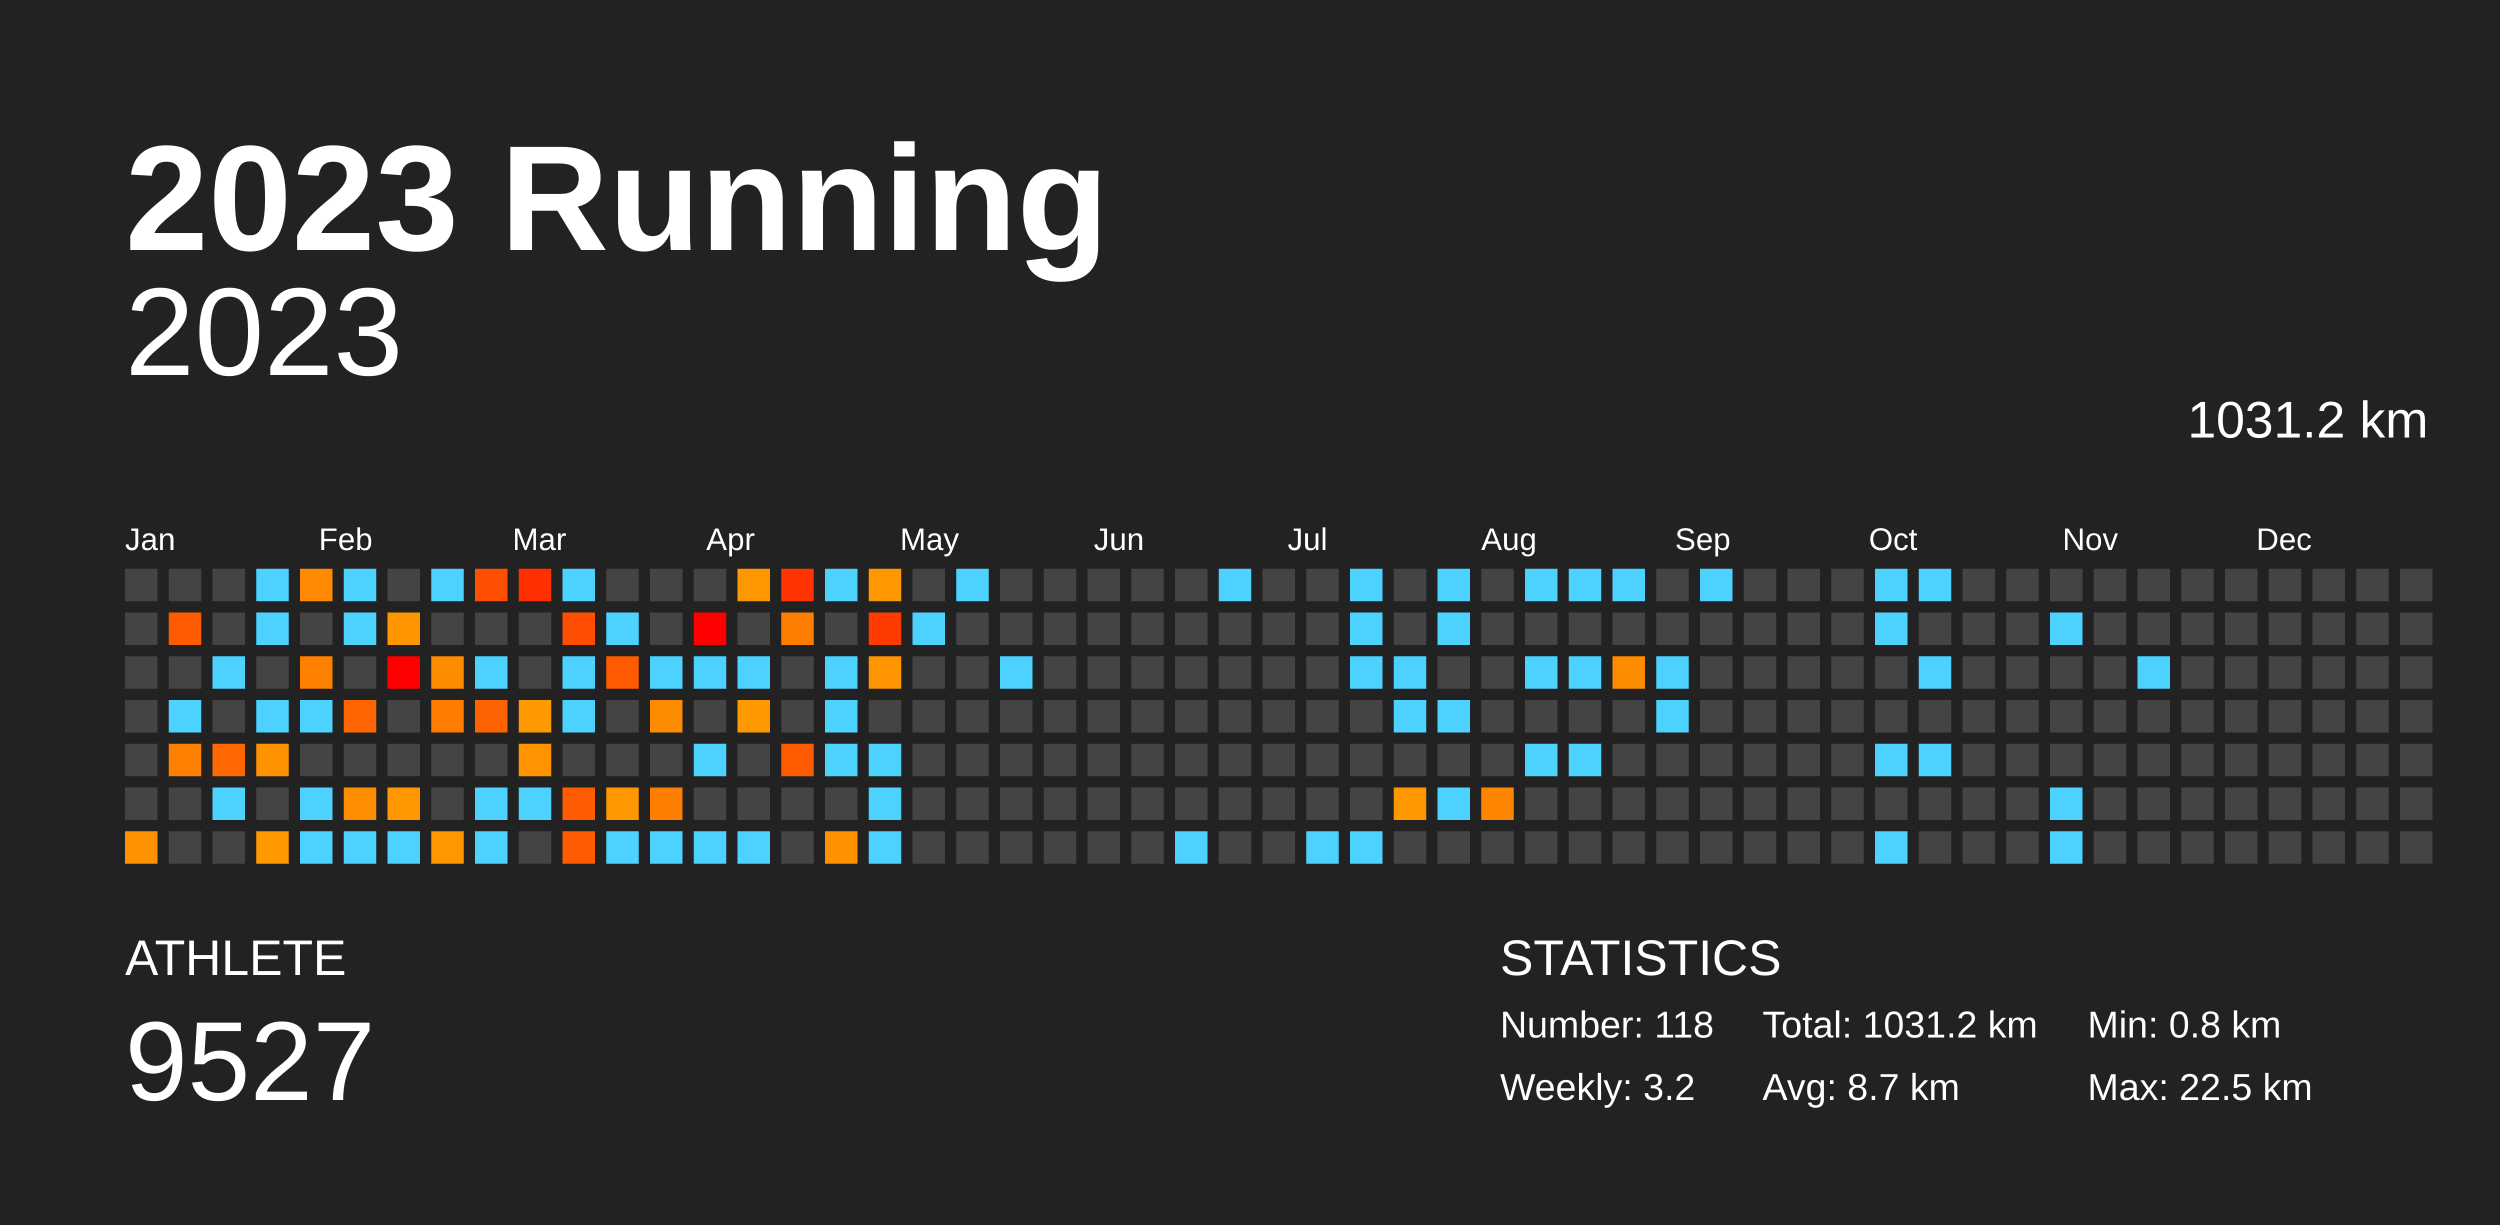
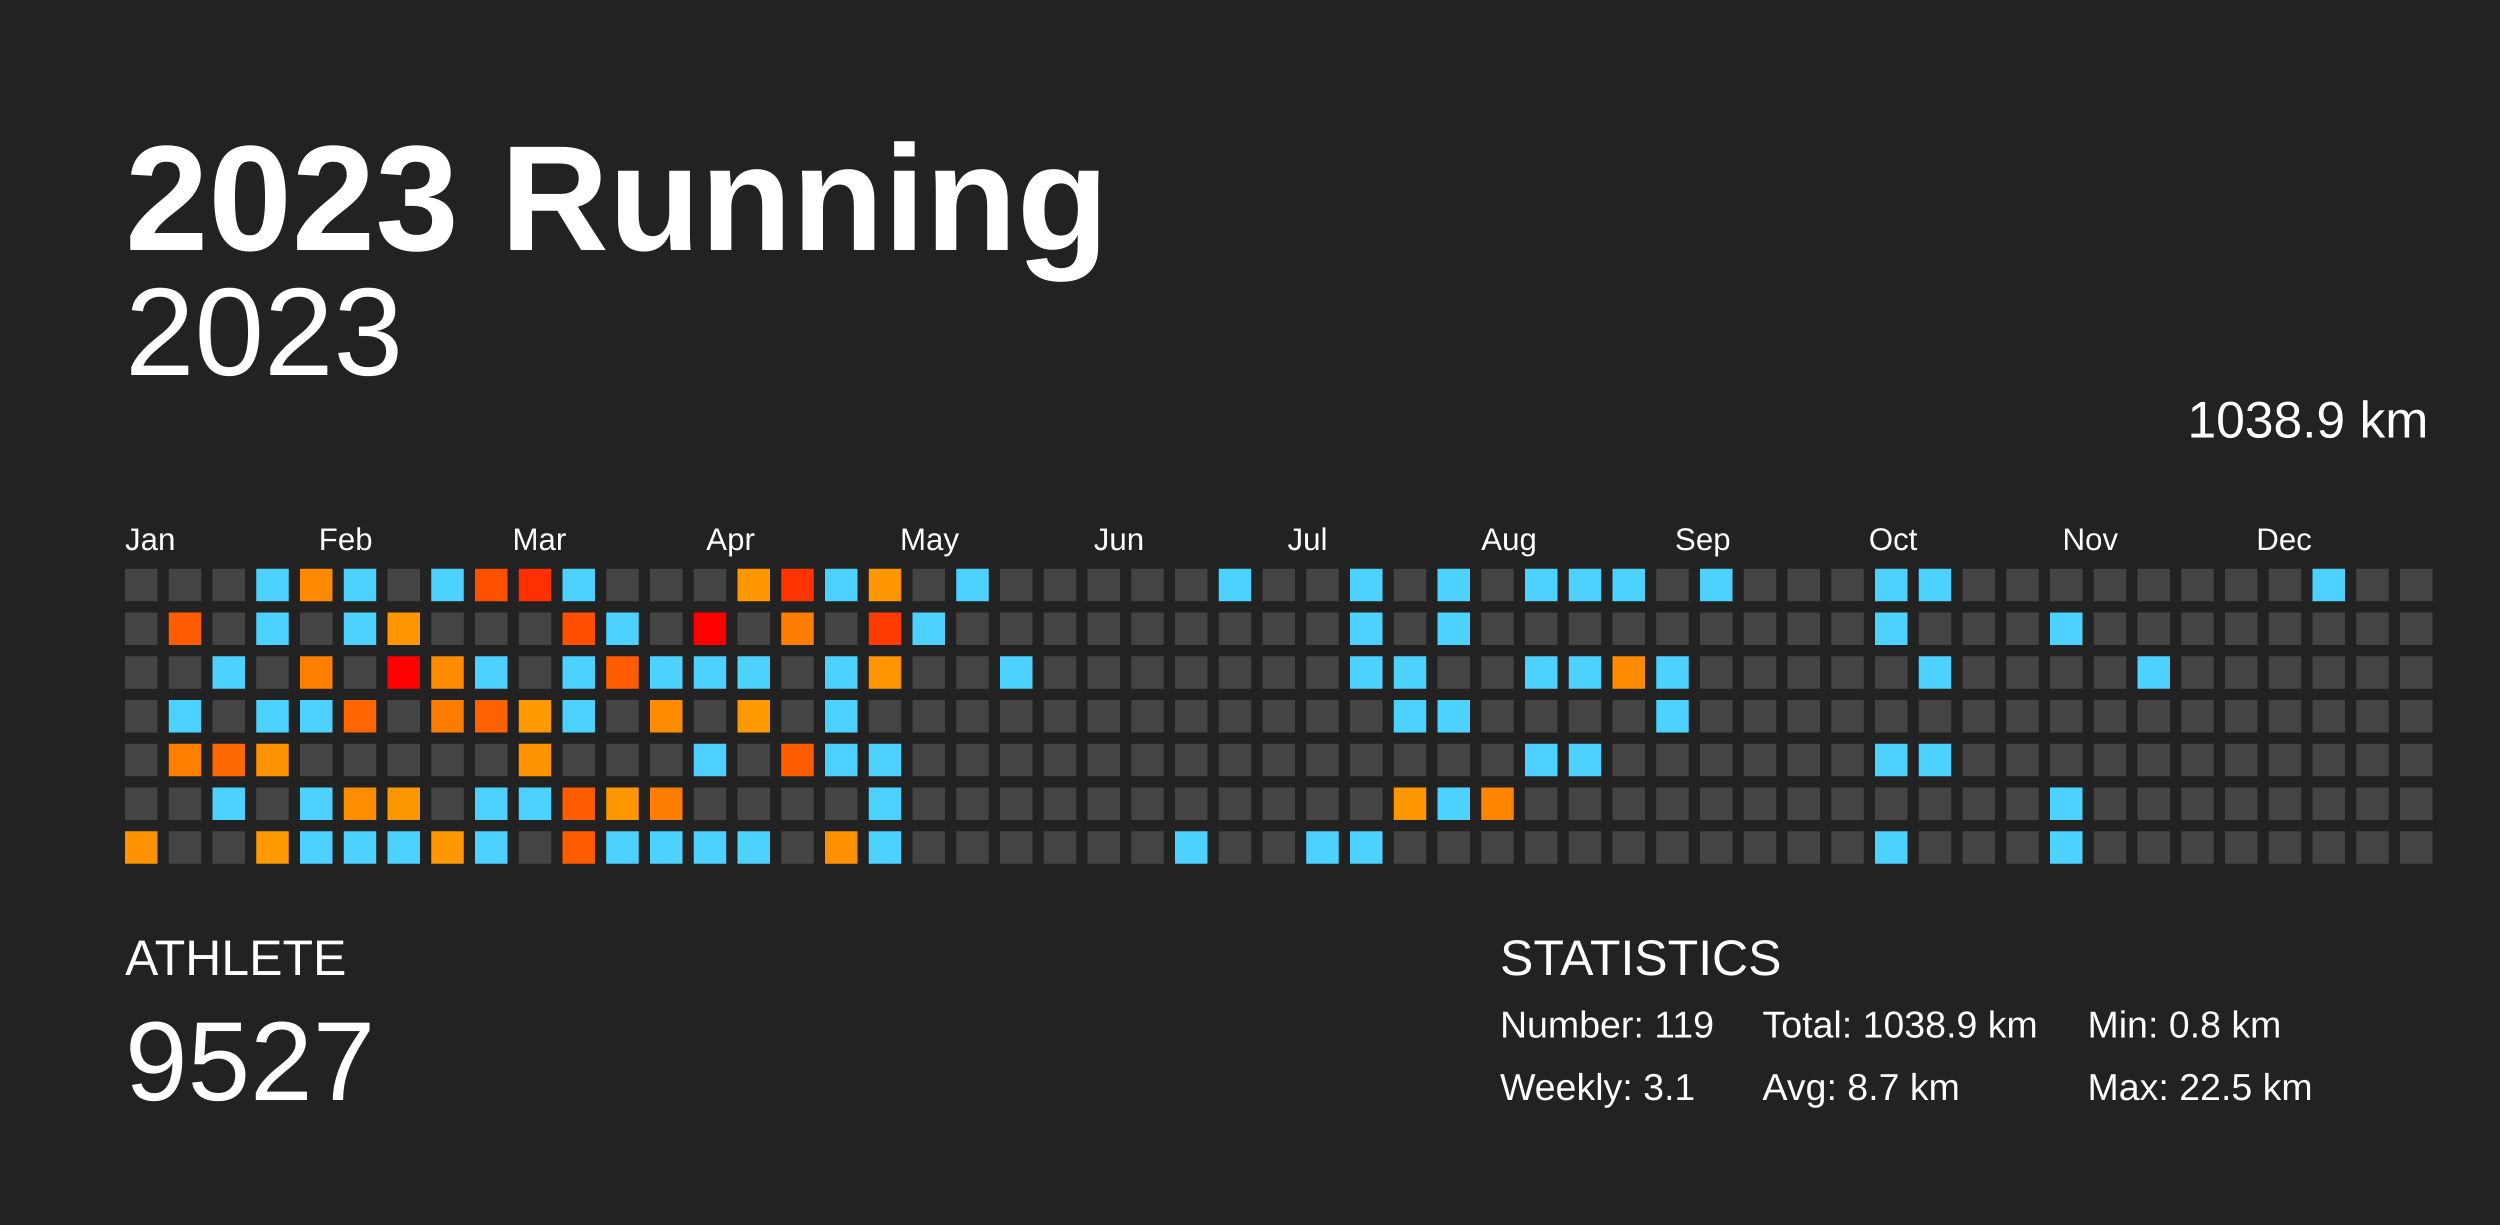
<svg xmlns="http://www.w3.org/2000/svg" baseProfile="full" height="98mm" version="1.1" viewBox="0,0,200,98" width="200mm">
  <defs />
  <rect fill="#222222" height="98" width="200" x="0" y="0" />
  <text fill="#FFFFFF" style="font-size:12px; font-family:Arial; font-weight:bold;" x="10" y="20">2023 Running</text>
  <text fill="#FFFFFF" style="font-size:4px; font-family:Arial" x="10" y="78">ATHLETE</text>
  <text fill="#FFFFFF" style="font-size:9px; font-family:Arial" x="10" y="88">9527</text>
  <text fill="#FFFFFF" style="font-size:4px; font-family:Arial" x="120" y="78">STATISTICS</text>
-   <text fill="#FFFFFF" style="font-size:3px; font-family:Arial" x="120" y="83">Number: 118</text>
-   <text fill="#FFFFFF" style="font-size:3px; font-family:Arial" x="120" y="88">Weekly: 3.2</text>
-   <text fill="#FFFFFF" style="font-size:3px; font-family:Arial" x="141" y="83">Total: 1031.2 km</text>
+   <text fill="#FFFFFF" style="font-size:3px; font-family:Arial" x="120" y="83">Number: 119</text>
+   <text fill="#FFFFFF" style="font-size:3px; font-family:Arial" x="120" y="88">Weekly: 3.1</text>
+   <text fill="#FFFFFF" style="font-size:3px; font-family:Arial" x="141" y="83">Total: 1038.9 km</text>
  <text fill="#FFFFFF" style="font-size:3px; font-family:Arial" x="141" y="88">Avg: 8.7 km</text>
  <text fill="#FFFFFF" style="font-size:3px; font-family:Arial" x="167" y="83">Min: 0.8 km</text>
  <text fill="#FFFFFF" style="font-size:3px; font-family:Arial" x="167" y="88">Max: 22.5 km</text>
  <text alignment-baseline="hanging" fill="#FFFFFF" style="font-size:10.0px; font-family:Arial;" x="10" y="30">2023</text>
-   <text alignment-baseline="hanging" fill="#FFFFFF" style="font-size:4.125px; font-family:Arial;" x="175" y="35">1031.2 km</text>
+   <text alignment-baseline="hanging" fill="#FFFFFF" style="font-size:4.125px; font-family:Arial;" x="175" y="35">1038.9 km</text>
  <text fill="#FFFFFF" style="font-size:2.5px; font-family:Arial" x="10.0" y="44">Jan</text>
  <text fill="#FFFFFF" style="font-size:2.5px; font-family:Arial" x="25.5" y="44">Feb</text>
  <text fill="#FFFFFF" style="font-size:2.5px; font-family:Arial" x="41.0" y="44">Mar</text>
  <text fill="#FFFFFF" style="font-size:2.5px; font-family:Arial" x="56.5" y="44">Apr</text>
  <text fill="#FFFFFF" style="font-size:2.5px; font-family:Arial" x="72.0" y="44">May</text>
  <text fill="#FFFFFF" style="font-size:2.5px; font-family:Arial" x="87.5" y="44">Jun</text>
  <text fill="#FFFFFF" style="font-size:2.5px; font-family:Arial" x="103.0" y="44">Jul</text>
  <text fill="#FFFFFF" style="font-size:2.5px; font-family:Arial" x="118.5" y="44">Aug</text>
  <text fill="#FFFFFF" style="font-size:2.5px; font-family:Arial" x="134.0" y="44">Sep</text>
  <text fill="#FFFFFF" style="font-size:2.5px; font-family:Arial" x="149.5" y="44">Oct</text>
  <text fill="#FFFFFF" style="font-size:2.5px; font-family:Arial" x="165.0" y="44">Nov</text>
  <text fill="#FFFFFF" style="font-size:2.5px; font-family:Arial" x="180.5" y="44">Dec</text>
  <rect fill="#444444" height="2.6" width="2.6" x="10.0" y="45.5" />
  <rect fill="#444444" height="2.6" width="2.6" x="10.0" y="49.0" />
  <rect fill="#444444" height="2.6" width="2.6" x="10.0" y="52.5" />
  <rect fill="#444444" height="2.6" width="2.6" x="10.0" y="56.0" />
  <rect fill="#444444" height="2.6" width="2.6" x="10.0" y="59.5" />
  <rect fill="#444444" height="2.6" width="2.6" x="10.0" y="63.0" />
  <rect fill="#ff9200" height="2.6" width="2.6" x="10.0" y="66.5" />
  <rect fill="#444444" height="2.6" width="2.6" x="13.5" y="45.5" />
  <rect fill="#ff5b00" height="2.6" width="2.6" x="13.5" y="49.0" />
  <rect fill="#444444" height="2.6" width="2.6" x="13.5" y="52.5" />
  <rect fill="#4dd2ff" height="2.6" width="2.6" x="13.5" y="56.0" />
  <rect fill="#ff7f00" height="2.6" width="2.6" x="13.5" y="59.5" />
  <rect fill="#444444" height="2.6" width="2.6" x="13.5" y="63.0" />
  <rect fill="#444444" height="2.6" width="2.6" x="13.5" y="66.5" />
  <rect fill="#444444" height="2.6" width="2.6" x="17.0" y="45.5" />
  <rect fill="#444444" height="2.6" width="2.6" x="17.0" y="49.0" />
  <rect fill="#4dd2ff" height="2.6" width="2.6" x="17.0" y="52.5" />
  <rect fill="#444444" height="2.6" width="2.6" x="17.0" y="56.0" />
  <rect fill="#ff6700" height="2.6" width="2.6" x="17.0" y="59.5" />
  <rect fill="#4dd2ff" height="2.6" width="2.6" x="17.0" y="63.0" />
  <rect fill="#444444" height="2.6" width="2.6" x="17.0" y="66.5" />
  <rect fill="#4dd2ff" height="2.6" width="2.6" x="20.5" y="45.5" />
  <rect fill="#4dd2ff" height="2.6" width="2.6" x="20.5" y="49.0" />
  <rect fill="#444444" height="2.6" width="2.6" x="20.5" y="52.5" />
  <rect fill="#4dd2ff" height="2.6" width="2.6" x="20.5" y="56.0" />
  <rect fill="#ff9200" height="2.6" width="2.6" x="20.5" y="59.5" />
  <rect fill="#444444" height="2.6" width="2.6" x="20.5" y="63.0" />
  <rect fill="#ff9900" height="2.6" width="2.6" x="20.5" y="66.5" />
  <rect fill="#ff8900" height="2.6" width="2.6" x="24.0" y="45.5" />
  <rect fill="#444444" height="2.6" width="2.6" x="24.0" y="49.0" />
  <rect fill="#ff8000" height="2.6" width="2.6" x="24.0" y="52.5" />
  <rect fill="#4dd2ff" height="2.6" width="2.6" x="24.0" y="56.0" />
  <rect fill="#444444" height="2.6" width="2.6" x="24.0" y="59.5" />
  <rect fill="#4dd2ff" height="2.6" width="2.6" x="24.0" y="63.0" />
  <rect fill="#4dd2ff" height="2.6" width="2.6" x="24.0" y="66.5" />
  <rect fill="#4dd2ff" height="2.6" width="2.6" x="27.5" y="45.5" />
  <rect fill="#4dd2ff" height="2.6" width="2.6" x="27.5" y="49.0" />
  <rect fill="#444444" height="2.6" width="2.6" x="27.5" y="52.5" />
  <rect fill="#ff6500" height="2.6" width="2.6" x="27.5" y="56.0" />
  <rect fill="#444444" height="2.6" width="2.6" x="27.5" y="59.5" />
  <rect fill="#ff8d00" height="2.6" width="2.6" x="27.5" y="63.0" />
  <rect fill="#4dd2ff" height="2.6" width="2.6" x="27.5" y="66.5" />
  <rect fill="#444444" height="2.6" width="2.6" x="31.0" y="45.5" />
  <rect fill="#ff9600" height="2.6" width="2.6" x="31.0" y="49.0" />
  <rect fill="red" height="2.6" width="2.6" x="31.0" y="52.5" />
  <rect fill="#444444" height="2.6" width="2.6" x="31.0" y="56.0" />
  <rect fill="#444444" height="2.6" width="2.6" x="31.0" y="59.5" />
  <rect fill="#ff9700" height="2.6" width="2.6" x="31.0" y="63.0" />
  <rect fill="#4dd2ff" height="2.6" width="2.6" x="31.0" y="66.5" />
  <rect fill="#4dd2ff" height="2.6" width="2.6" x="34.5" y="45.5" />
  <rect fill="#444444" height="2.6" width="2.6" x="34.5" y="49.0" />
  <rect fill="#ff8c00" height="2.6" width="2.6" x="34.5" y="52.5" />
  <rect fill="#ff7c00" height="2.6" width="2.6" x="34.5" y="56.0" />
  <rect fill="#444444" height="2.6" width="2.6" x="34.5" y="59.5" />
  <rect fill="#444444" height="2.6" width="2.6" x="34.5" y="63.0" />
  <rect fill="#ff9800" height="2.6" width="2.6" x="34.5" y="66.5" />
  <rect fill="#ff4f00" height="2.6" width="2.6" x="38.0" y="45.5" />
  <rect fill="#444444" height="2.6" width="2.6" x="38.0" y="49.0" />
  <rect fill="#4dd2ff" height="2.6" width="2.6" x="38.0" y="52.5" />
  <rect fill="#ff6200" height="2.6" width="2.6" x="38.0" y="56.0" />
  <rect fill="#444444" height="2.6" width="2.6" x="38.0" y="59.5" />
  <rect fill="#4dd2ff" height="2.6" width="2.6" x="38.0" y="63.0" />
  <rect fill="#4dd2ff" height="2.6" width="2.6" x="38.0" y="66.5" />
  <rect fill="#ff2f00" height="2.6" width="2.6" x="41.5" y="45.5" />
  <rect fill="#444444" height="2.6" width="2.6" x="41.5" y="49.0" />
  <rect fill="#444444" height="2.6" width="2.6" x="41.5" y="52.5" />
  <rect fill="#ff9900" height="2.6" width="2.6" x="41.5" y="56.0" />
  <rect fill="#ff9300" height="2.6" width="2.6" x="41.5" y="59.5" />
  <rect fill="#4dd2ff" height="2.6" width="2.6" x="41.5" y="63.0" />
  <rect fill="#444444" height="2.6" width="2.6" x="41.5" y="66.5" />
  <rect fill="#4dd2ff" height="2.6" width="2.6" x="45.0" y="45.5" />
  <rect fill="#ff4e00" height="2.6" width="2.6" x="45.0" y="49.0" />
  <rect fill="#4dd2ff" height="2.6" width="2.6" x="45.0" y="52.5" />
  <rect fill="#4dd2ff" height="2.6" width="2.6" x="45.0" y="56.0" />
  <rect fill="#444444" height="2.6" width="2.6" x="45.0" y="59.5" />
  <rect fill="#ff5b00" height="2.6" width="2.6" x="45.0" y="63.0" />
  <rect fill="#ff5b00" height="2.6" width="2.6" x="45.0" y="66.5" />
  <rect fill="#444444" height="2.6" width="2.6" x="48.5" y="45.5" />
  <rect fill="#4dd2ff" height="2.6" width="2.6" x="48.5" y="49.0" />
  <rect fill="#ff5b00" height="2.6" width="2.6" x="48.5" y="52.5" />
  <rect fill="#444444" height="2.6" width="2.6" x="48.5" y="56.0" />
  <rect fill="#444444" height="2.6" width="2.6" x="48.5" y="59.5" />
  <rect fill="#ff9800" height="2.6" width="2.6" x="48.5" y="63.0" />
  <rect fill="#4dd2ff" height="2.6" width="2.6" x="48.5" y="66.5" />
  <rect fill="#444444" height="2.6" width="2.6" x="52.0" y="45.5" />
  <rect fill="#444444" height="2.6" width="2.6" x="52.0" y="49.0" />
  <rect fill="#4dd2ff" height="2.6" width="2.6" x="52.0" y="52.5" />
  <rect fill="#ff8c00" height="2.6" width="2.6" x="52.0" y="56.0" />
  <rect fill="#444444" height="2.6" width="2.6" x="52.0" y="59.5" />
  <rect fill="#ff7d00" height="2.6" width="2.6" x="52.0" y="63.0" />
  <rect fill="#4dd2ff" height="2.6" width="2.6" x="52.0" y="66.5" />
  <rect fill="#444444" height="2.6" width="2.6" x="55.5" y="45.5" />
  <rect fill="red" height="2.6" width="2.6" x="55.5" y="49.0" />
  <rect fill="#4dd2ff" height="2.6" width="2.6" x="55.5" y="52.5" />
  <rect fill="#444444" height="2.6" width="2.6" x="55.5" y="56.0" />
  <rect fill="#4dd2ff" height="2.6" width="2.6" x="55.5" y="59.5" />
  <rect fill="#444444" height="2.6" width="2.6" x="55.5" y="63.0" />
  <rect fill="#4dd2ff" height="2.6" width="2.6" x="55.5" y="66.5" />
  <rect fill="#ff9700" height="2.6" width="2.6" x="59.0" y="45.5" />
  <rect fill="#444444" height="2.6" width="2.6" x="59.0" y="49.0" />
  <rect fill="#4dd2ff" height="2.6" width="2.6" x="59.0" y="52.5" />
  <rect fill="#ff9900" height="2.6" width="2.6" x="59.0" y="56.0" />
  <rect fill="#444444" height="2.6" width="2.6" x="59.0" y="59.5" />
  <rect fill="#444444" height="2.6" width="2.6" x="59.0" y="63.0" />
  <rect fill="#4dd2ff" height="2.6" width="2.6" x="59.0" y="66.5" />
  <rect fill="#ff3400" height="2.6" width="2.6" x="62.5" y="45.5" />
  <rect fill="#ff7d00" height="2.6" width="2.6" x="62.5" y="49.0" />
  <rect fill="#444444" height="2.6" width="2.6" x="62.5" y="52.5" />
  <rect fill="#444444" height="2.6" width="2.6" x="62.5" y="56.0" />
  <rect fill="#ff5c00" height="2.6" width="2.6" x="62.5" y="59.5" />
  <rect fill="#444444" height="2.6" width="2.6" x="62.5" y="63.0" />
  <rect fill="#444444" height="2.6" width="2.6" x="62.5" y="66.5" />
  <rect fill="#4dd2ff" height="2.6" width="2.6" x="66.0" y="45.5" />
  <rect fill="#444444" height="2.6" width="2.6" x="66.0" y="49.0" />
  <rect fill="#4dd2ff" height="2.6" width="2.6" x="66.0" y="52.5" />
  <rect fill="#4dd2ff" height="2.6" width="2.6" x="66.0" y="56.0" />
  <rect fill="#4dd2ff" height="2.6" width="2.6" x="66.0" y="59.5" />
  <rect fill="#444444" height="2.6" width="2.6" x="66.0" y="63.0" />
  <rect fill="#ff9000" height="2.6" width="2.6" x="66.0" y="66.5" />
  <rect fill="#ff9800" height="2.6" width="2.6" x="69.5" y="45.5" />
  <rect fill="#ff3b00" height="2.6" width="2.6" x="69.5" y="49.0" />
  <rect fill="#ff9500" height="2.6" width="2.6" x="69.5" y="52.5" />
  <rect fill="#444444" height="2.6" width="2.6" x="69.5" y="56.0" />
  <rect fill="#4dd2ff" height="2.6" width="2.6" x="69.5" y="59.5" />
  <rect fill="#4dd2ff" height="2.6" width="2.6" x="69.5" y="63.0" />
  <rect fill="#4dd2ff" height="2.6" width="2.6" x="69.5" y="66.5" />
  <rect fill="#444444" height="2.6" width="2.6" x="73.0" y="45.5" />
  <rect fill="#4dd2ff" height="2.6" width="2.6" x="73.0" y="49.0" />
  <rect fill="#444444" height="2.6" width="2.6" x="73.0" y="52.5" />
  <rect fill="#444444" height="2.6" width="2.6" x="73.0" y="56.0" />
  <rect fill="#444444" height="2.6" width="2.6" x="73.0" y="59.5" />
  <rect fill="#444444" height="2.6" width="2.6" x="73.0" y="63.0" />
  <rect fill="#444444" height="2.6" width="2.6" x="73.0" y="66.5" />
  <rect fill="#4dd2ff" height="2.6" width="2.6" x="76.5" y="45.5" />
  <rect fill="#444444" height="2.6" width="2.6" x="76.5" y="49.0" />
  <rect fill="#444444" height="2.6" width="2.6" x="76.5" y="52.5" />
  <rect fill="#444444" height="2.6" width="2.6" x="76.5" y="56.0" />
  <rect fill="#444444" height="2.6" width="2.6" x="76.5" y="59.5" />
  <rect fill="#444444" height="2.6" width="2.6" x="76.5" y="63.0" />
  <rect fill="#444444" height="2.6" width="2.6" x="76.5" y="66.5" />
  <rect fill="#444444" height="2.6" width="2.6" x="80.0" y="45.5" />
  <rect fill="#444444" height="2.6" width="2.6" x="80.0" y="49.0" />
  <rect fill="#4dd2ff" height="2.6" width="2.6" x="80.0" y="52.5" />
  <rect fill="#444444" height="2.6" width="2.6" x="80.0" y="56.0" />
  <rect fill="#444444" height="2.6" width="2.6" x="80.0" y="59.5" />
  <rect fill="#444444" height="2.6" width="2.6" x="80.0" y="63.0" />
  <rect fill="#444444" height="2.6" width="2.6" x="80.0" y="66.5" />
  <rect fill="#444444" height="2.6" width="2.6" x="83.5" y="45.5" />
  <rect fill="#444444" height="2.6" width="2.6" x="83.5" y="49.0" />
  <rect fill="#444444" height="2.6" width="2.6" x="83.5" y="52.5" />
  <rect fill="#444444" height="2.6" width="2.6" x="83.5" y="56.0" />
  <rect fill="#444444" height="2.6" width="2.6" x="83.5" y="59.5" />
  <rect fill="#444444" height="2.6" width="2.6" x="83.5" y="63.0" />
  <rect fill="#444444" height="2.6" width="2.6" x="83.5" y="66.5" />
  <rect fill="#444444" height="2.6" width="2.6" x="87.0" y="45.5" />
  <rect fill="#444444" height="2.6" width="2.6" x="87.0" y="49.0" />
  <rect fill="#444444" height="2.6" width="2.6" x="87.0" y="52.5" />
  <rect fill="#444444" height="2.6" width="2.6" x="87.0" y="56.0" />
  <rect fill="#444444" height="2.6" width="2.6" x="87.0" y="59.5" />
  <rect fill="#444444" height="2.6" width="2.6" x="87.0" y="63.0" />
  <rect fill="#444444" height="2.6" width="2.6" x="87.0" y="66.5" />
  <rect fill="#444444" height="2.6" width="2.6" x="90.5" y="45.5" />
  <rect fill="#444444" height="2.6" width="2.6" x="90.5" y="49.0" />
  <rect fill="#444444" height="2.6" width="2.6" x="90.5" y="52.5" />
  <rect fill="#444444" height="2.6" width="2.6" x="90.5" y="56.0" />
  <rect fill="#444444" height="2.6" width="2.6" x="90.5" y="59.5" />
  <rect fill="#444444" height="2.6" width="2.6" x="90.5" y="63.0" />
  <rect fill="#444444" height="2.6" width="2.6" x="90.5" y="66.5" />
  <rect fill="#444444" height="2.6" width="2.6" x="94.0" y="45.5" />
  <rect fill="#444444" height="2.6" width="2.6" x="94.0" y="49.0" />
  <rect fill="#444444" height="2.6" width="2.6" x="94.0" y="52.5" />
  <rect fill="#444444" height="2.6" width="2.6" x="94.0" y="56.0" />
  <rect fill="#444444" height="2.6" width="2.6" x="94.0" y="59.5" />
  <rect fill="#444444" height="2.6" width="2.6" x="94.0" y="63.0" />
  <rect fill="#4dd2ff" height="2.6" width="2.6" x="94.0" y="66.5" />
  <rect fill="#4dd2ff" height="2.6" width="2.6" x="97.5" y="45.5" />
  <rect fill="#444444" height="2.6" width="2.6" x="97.5" y="49.0" />
  <rect fill="#444444" height="2.6" width="2.6" x="97.5" y="52.5" />
  <rect fill="#444444" height="2.6" width="2.6" x="97.5" y="56.0" />
  <rect fill="#444444" height="2.6" width="2.6" x="97.5" y="59.5" />
  <rect fill="#444444" height="2.6" width="2.6" x="97.5" y="63.0" />
  <rect fill="#444444" height="2.6" width="2.6" x="97.5" y="66.5" />
  <rect fill="#444444" height="2.6" width="2.6" x="101.0" y="45.5" />
  <rect fill="#444444" height="2.6" width="2.6" x="101.0" y="49.0" />
  <rect fill="#444444" height="2.6" width="2.6" x="101.0" y="52.5" />
  <rect fill="#444444" height="2.6" width="2.6" x="101.0" y="56.0" />
  <rect fill="#444444" height="2.6" width="2.6" x="101.0" y="59.5" />
  <rect fill="#444444" height="2.6" width="2.6" x="101.0" y="63.0" />
  <rect fill="#444444" height="2.6" width="2.6" x="101.0" y="66.5" />
  <rect fill="#444444" height="2.6" width="2.6" x="104.5" y="45.5" />
  <rect fill="#444444" height="2.6" width="2.6" x="104.5" y="49.0" />
  <rect fill="#444444" height="2.6" width="2.6" x="104.5" y="52.5" />
  <rect fill="#444444" height="2.6" width="2.6" x="104.5" y="56.0" />
  <rect fill="#444444" height="2.6" width="2.6" x="104.5" y="59.5" />
  <rect fill="#444444" height="2.6" width="2.6" x="104.5" y="63.0" />
  <rect fill="#4dd2ff" height="2.6" width="2.6" x="104.5" y="66.5" />
  <rect fill="#4dd2ff" height="2.6" width="2.6" x="108.0" y="45.5" />
  <rect fill="#4dd2ff" height="2.6" width="2.6" x="108.0" y="49.0" />
  <rect fill="#4dd2ff" height="2.6" width="2.6" x="108.0" y="52.5" />
  <rect fill="#444444" height="2.6" width="2.6" x="108.0" y="56.0" />
  <rect fill="#444444" height="2.6" width="2.6" x="108.0" y="59.5" />
  <rect fill="#444444" height="2.6" width="2.6" x="108.0" y="63.0" />
  <rect fill="#4dd2ff" height="2.6" width="2.6" x="108.0" y="66.5" />
  <rect fill="#444444" height="2.6" width="2.6" x="111.5" y="45.5" />
  <rect fill="#444444" height="2.6" width="2.6" x="111.5" y="49.0" />
  <rect fill="#4dd2ff" height="2.6" width="2.6" x="111.5" y="52.5" />
  <rect fill="#4dd2ff" height="2.6" width="2.6" x="111.5" y="56.0" />
  <rect fill="#444444" height="2.6" width="2.6" x="111.5" y="59.5" />
  <rect fill="#ff9700" height="2.6" width="2.6" x="111.5" y="63.0" />
  <rect fill="#444444" height="2.6" width="2.6" x="111.5" y="66.5" />
  <rect fill="#4dd2ff" height="2.6" width="2.6" x="115.0" y="45.5" />
  <rect fill="#4dd2ff" height="2.6" width="2.6" x="115.0" y="49.0" />
  <rect fill="#444444" height="2.6" width="2.6" x="115.0" y="52.5" />
  <rect fill="#4dd2ff" height="2.6" width="2.6" x="115.0" y="56.0" />
  <rect fill="#444444" height="2.6" width="2.6" x="115.0" y="59.5" />
  <rect fill="#4dd2ff" height="2.6" width="2.6" x="115.0" y="63.0" />
  <rect fill="#444444" height="2.6" width="2.6" x="115.0" y="66.5" />
  <rect fill="#444444" height="2.6" width="2.6" x="118.5" y="45.5" />
  <rect fill="#444444" height="2.6" width="2.6" x="118.5" y="49.0" />
  <rect fill="#444444" height="2.6" width="2.6" x="118.5" y="52.5" />
  <rect fill="#444444" height="2.6" width="2.6" x="118.5" y="56.0" />
  <rect fill="#444444" height="2.6" width="2.6" x="118.5" y="59.5" />
  <rect fill="#ff8400" height="2.6" width="2.6" x="118.5" y="63.0" />
  <rect fill="#444444" height="2.6" width="2.6" x="118.5" y="66.5" />
  <rect fill="#4dd2ff" height="2.6" width="2.6" x="122.0" y="45.5" />
  <rect fill="#444444" height="2.6" width="2.6" x="122.0" y="49.0" />
  <rect fill="#4dd2ff" height="2.6" width="2.6" x="122.0" y="52.5" />
  <rect fill="#444444" height="2.6" width="2.6" x="122.0" y="56.0" />
  <rect fill="#4dd2ff" height="2.6" width="2.6" x="122.0" y="59.5" />
  <rect fill="#444444" height="2.6" width="2.6" x="122.0" y="63.0" />
  <rect fill="#444444" height="2.6" width="2.6" x="122.0" y="66.5" />
  <rect fill="#4dd2ff" height="2.6" width="2.6" x="125.5" y="45.5" />
  <rect fill="#444444" height="2.6" width="2.6" x="125.5" y="49.0" />
  <rect fill="#4dd2ff" height="2.6" width="2.6" x="125.5" y="52.5" />
  <rect fill="#444444" height="2.6" width="2.6" x="125.5" y="56.0" />
  <rect fill="#4dd2ff" height="2.6" width="2.6" x="125.5" y="59.5" />
  <rect fill="#444444" height="2.6" width="2.6" x="125.5" y="63.0" />
  <rect fill="#444444" height="2.6" width="2.6" x="125.5" y="66.5" />
  <rect fill="#4dd2ff" height="2.6" width="2.6" x="129.0" y="45.5" />
  <rect fill="#444444" height="2.6" width="2.6" x="129.0" y="49.0" />
  <rect fill="#ff8b00" height="2.6" width="2.6" x="129.0" y="52.5" />
  <rect fill="#444444" height="2.6" width="2.6" x="129.0" y="56.0" />
  <rect fill="#444444" height="2.6" width="2.6" x="129.0" y="59.5" />
  <rect fill="#444444" height="2.6" width="2.6" x="129.0" y="63.0" />
  <rect fill="#444444" height="2.6" width="2.6" x="129.0" y="66.5" />
  <rect fill="#444444" height="2.6" width="2.6" x="132.5" y="45.5" />
  <rect fill="#444444" height="2.6" width="2.6" x="132.5" y="49.0" />
  <rect fill="#4dd2ff" height="2.6" width="2.6" x="132.5" y="52.5" />
  <rect fill="#4dd2ff" height="2.6" width="2.6" x="132.5" y="56.0" />
  <rect fill="#444444" height="2.6" width="2.6" x="132.5" y="59.5" />
  <rect fill="#444444" height="2.6" width="2.6" x="132.5" y="63.0" />
  <rect fill="#444444" height="2.6" width="2.6" x="132.5" y="66.5" />
  <rect fill="#4dd2ff" height="2.6" width="2.6" x="136.0" y="45.5" />
  <rect fill="#444444" height="2.6" width="2.6" x="136.0" y="49.0" />
  <rect fill="#444444" height="2.6" width="2.6" x="136.0" y="52.5" />
  <rect fill="#444444" height="2.6" width="2.6" x="136.0" y="56.0" />
  <rect fill="#444444" height="2.6" width="2.6" x="136.0" y="59.5" />
  <rect fill="#444444" height="2.6" width="2.6" x="136.0" y="63.0" />
  <rect fill="#444444" height="2.6" width="2.6" x="136.0" y="66.5" />
  <rect fill="#444444" height="2.6" width="2.6" x="139.5" y="45.5" />
  <rect fill="#444444" height="2.6" width="2.6" x="139.5" y="49.0" />
  <rect fill="#444444" height="2.6" width="2.6" x="139.5" y="52.5" />
  <rect fill="#444444" height="2.6" width="2.6" x="139.5" y="56.0" />
  <rect fill="#444444" height="2.6" width="2.6" x="139.5" y="59.5" />
  <rect fill="#444444" height="2.6" width="2.6" x="139.5" y="63.0" />
  <rect fill="#444444" height="2.6" width="2.6" x="139.5" y="66.5" />
  <rect fill="#444444" height="2.6" width="2.6" x="143.0" y="45.5" />
  <rect fill="#444444" height="2.6" width="2.6" x="143.0" y="49.0" />
  <rect fill="#444444" height="2.6" width="2.6" x="143.0" y="52.5" />
  <rect fill="#444444" height="2.6" width="2.6" x="143.0" y="56.0" />
  <rect fill="#444444" height="2.6" width="2.6" x="143.0" y="59.5" />
  <rect fill="#444444" height="2.6" width="2.6" x="143.0" y="63.0" />
  <rect fill="#444444" height="2.6" width="2.6" x="143.0" y="66.5" />
  <rect fill="#444444" height="2.6" width="2.6" x="146.5" y="45.5" />
  <rect fill="#444444" height="2.6" width="2.6" x="146.5" y="49.0" />
  <rect fill="#444444" height="2.6" width="2.6" x="146.5" y="52.5" />
  <rect fill="#444444" height="2.6" width="2.6" x="146.5" y="56.0" />
  <rect fill="#444444" height="2.6" width="2.6" x="146.5" y="59.5" />
  <rect fill="#444444" height="2.6" width="2.6" x="146.5" y="63.0" />
  <rect fill="#444444" height="2.6" width="2.6" x="146.5" y="66.5" />
  <rect fill="#4dd2ff" height="2.6" width="2.6" x="150.0" y="45.5" />
  <rect fill="#4dd2ff" height="2.6" width="2.6" x="150.0" y="49.0" />
  <rect fill="#444444" height="2.6" width="2.6" x="150.0" y="52.5" />
  <rect fill="#444444" height="2.6" width="2.6" x="150.0" y="56.0" />
  <rect fill="#4dd2ff" height="2.6" width="2.6" x="150.0" y="59.5" />
  <rect fill="#444444" height="2.6" width="2.6" x="150.0" y="63.0" />
  <rect fill="#4dd2ff" height="2.6" width="2.6" x="150.0" y="66.5" />
  <rect fill="#4dd2ff" height="2.6" width="2.6" x="153.5" y="45.5" />
  <rect fill="#444444" height="2.6" width="2.6" x="153.5" y="49.0" />
  <rect fill="#4dd2ff" height="2.6" width="2.6" x="153.5" y="52.5" />
  <rect fill="#444444" height="2.6" width="2.6" x="153.5" y="56.0" />
  <rect fill="#4dd2ff" height="2.6" width="2.6" x="153.5" y="59.5" />
  <rect fill="#444444" height="2.6" width="2.6" x="153.5" y="63.0" />
  <rect fill="#444444" height="2.6" width="2.6" x="153.5" y="66.5" />
  <rect fill="#444444" height="2.6" width="2.6" x="157.0" y="45.5" />
  <rect fill="#444444" height="2.6" width="2.6" x="157.0" y="49.0" />
  <rect fill="#444444" height="2.6" width="2.6" x="157.0" y="52.5" />
  <rect fill="#444444" height="2.6" width="2.6" x="157.0" y="56.0" />
  <rect fill="#444444" height="2.6" width="2.6" x="157.0" y="59.5" />
  <rect fill="#444444" height="2.6" width="2.6" x="157.0" y="63.0" />
  <rect fill="#444444" height="2.6" width="2.6" x="157.0" y="66.5" />
  <rect fill="#444444" height="2.6" width="2.6" x="160.5" y="45.5" />
  <rect fill="#444444" height="2.6" width="2.6" x="160.5" y="49.0" />
  <rect fill="#444444" height="2.6" width="2.6" x="160.5" y="52.5" />
  <rect fill="#444444" height="2.6" width="2.6" x="160.5" y="56.0" />
  <rect fill="#444444" height="2.6" width="2.6" x="160.5" y="59.5" />
  <rect fill="#444444" height="2.6" width="2.6" x="160.5" y="63.0" />
  <rect fill="#444444" height="2.6" width="2.6" x="160.5" y="66.5" />
  <rect fill="#444444" height="2.6" width="2.6" x="164.0" y="45.5" />
  <rect fill="#4dd2ff" height="2.6" width="2.6" x="164.0" y="49.0" />
  <rect fill="#444444" height="2.6" width="2.6" x="164.0" y="52.5" />
  <rect fill="#444444" height="2.6" width="2.6" x="164.0" y="56.0" />
  <rect fill="#444444" height="2.6" width="2.6" x="164.0" y="59.5" />
  <rect fill="#4dd2ff" height="2.6" width="2.6" x="164.0" y="63.0" />
  <rect fill="#4dd2ff" height="2.6" width="2.6" x="164.0" y="66.5" />
  <rect fill="#444444" height="2.6" width="2.6" x="167.5" y="45.5" />
  <rect fill="#444444" height="2.6" width="2.6" x="167.5" y="49.0" />
  <rect fill="#444444" height="2.6" width="2.6" x="167.5" y="52.5" />
  <rect fill="#444444" height="2.6" width="2.6" x="167.5" y="56.0" />
  <rect fill="#444444" height="2.6" width="2.6" x="167.5" y="59.5" />
  <rect fill="#444444" height="2.6" width="2.6" x="167.5" y="63.0" />
  <rect fill="#444444" height="2.6" width="2.6" x="167.5" y="66.5" />
  <rect fill="#444444" height="2.6" width="2.6" x="171.0" y="45.5" />
  <rect fill="#444444" height="2.6" width="2.6" x="171.0" y="49.0" />
  <rect fill="#4dd2ff" height="2.6" width="2.6" x="171.0" y="52.5" />
  <rect fill="#444444" height="2.6" width="2.6" x="171.0" y="56.0" />
  <rect fill="#444444" height="2.6" width="2.6" x="171.0" y="59.5" />
  <rect fill="#444444" height="2.6" width="2.6" x="171.0" y="63.0" />
  <rect fill="#444444" height="2.6" width="2.6" x="171.0" y="66.5" />
  <rect fill="#444444" height="2.6" width="2.6" x="174.5" y="45.5" />
  <rect fill="#444444" height="2.6" width="2.6" x="174.5" y="49.0" />
  <rect fill="#444444" height="2.6" width="2.6" x="174.5" y="52.5" />
  <rect fill="#444444" height="2.6" width="2.6" x="174.5" y="56.0" />
  <rect fill="#444444" height="2.6" width="2.6" x="174.5" y="59.5" />
  <rect fill="#444444" height="2.6" width="2.6" x="174.5" y="63.0" />
  <rect fill="#444444" height="2.6" width="2.6" x="174.5" y="66.5" />
  <rect fill="#444444" height="2.6" width="2.6" x="178.0" y="45.5" />
  <rect fill="#444444" height="2.6" width="2.6" x="178.0" y="49.0" />
  <rect fill="#444444" height="2.6" width="2.6" x="178.0" y="52.5" />
  <rect fill="#444444" height="2.6" width="2.6" x="178.0" y="56.0" />
  <rect fill="#444444" height="2.6" width="2.6" x="178.0" y="59.5" />
  <rect fill="#444444" height="2.6" width="2.6" x="178.0" y="63.0" />
  <rect fill="#444444" height="2.6" width="2.6" x="178.0" y="66.5" />
  <rect fill="#444444" height="2.6" width="2.6" x="181.5" y="45.5" />
  <rect fill="#444444" height="2.6" width="2.6" x="181.5" y="49.0" />
  <rect fill="#444444" height="2.6" width="2.6" x="181.5" y="52.5" />
  <rect fill="#444444" height="2.6" width="2.6" x="181.5" y="56.0" />
  <rect fill="#444444" height="2.6" width="2.6" x="181.5" y="59.5" />
  <rect fill="#444444" height="2.6" width="2.6" x="181.5" y="63.0" />
  <rect fill="#444444" height="2.6" width="2.6" x="181.5" y="66.5" />
-   <rect fill="#444444" height="2.6" width="2.6" x="185.0" y="45.5" />
+   <rect fill="#4dd2ff" height="2.6" width="2.6" x="185.0" y="45.5" />
  <rect fill="#444444" height="2.6" width="2.6" x="185.0" y="49.0" />
  <rect fill="#444444" height="2.6" width="2.6" x="185.0" y="52.5" />
  <rect fill="#444444" height="2.6" width="2.6" x="185.0" y="56.0" />
  <rect fill="#444444" height="2.6" width="2.6" x="185.0" y="59.5" />
  <rect fill="#444444" height="2.6" width="2.6" x="185.0" y="63.0" />
  <rect fill="#444444" height="2.6" width="2.6" x="185.0" y="66.5" />
  <rect fill="#444444" height="2.6" width="2.6" x="188.5" y="45.5" />
  <rect fill="#444444" height="2.6" width="2.6" x="188.5" y="49.0" />
  <rect fill="#444444" height="2.6" width="2.6" x="188.5" y="52.5" />
  <rect fill="#444444" height="2.6" width="2.6" x="188.5" y="56.0" />
  <rect fill="#444444" height="2.6" width="2.6" x="188.5" y="59.5" />
  <rect fill="#444444" height="2.6" width="2.6" x="188.5" y="63.0" />
  <rect fill="#444444" height="2.6" width="2.6" x="188.5" y="66.5" />
  <rect fill="#444444" height="2.6" width="2.6" x="192.0" y="45.5" />
  <rect fill="#444444" height="2.6" width="2.6" x="192.0" y="49.0" />
  <rect fill="#444444" height="2.6" width="2.6" x="192.0" y="52.5" />
  <rect fill="#444444" height="2.6" width="2.6" x="192.0" y="56.0" />
  <rect fill="#444444" height="2.6" width="2.6" x="192.0" y="59.5" />
  <rect fill="#444444" height="2.6" width="2.6" x="192.0" y="63.0" />
  <rect fill="#444444" height="2.6" width="2.6" x="192.0" y="66.5" />
</svg>
